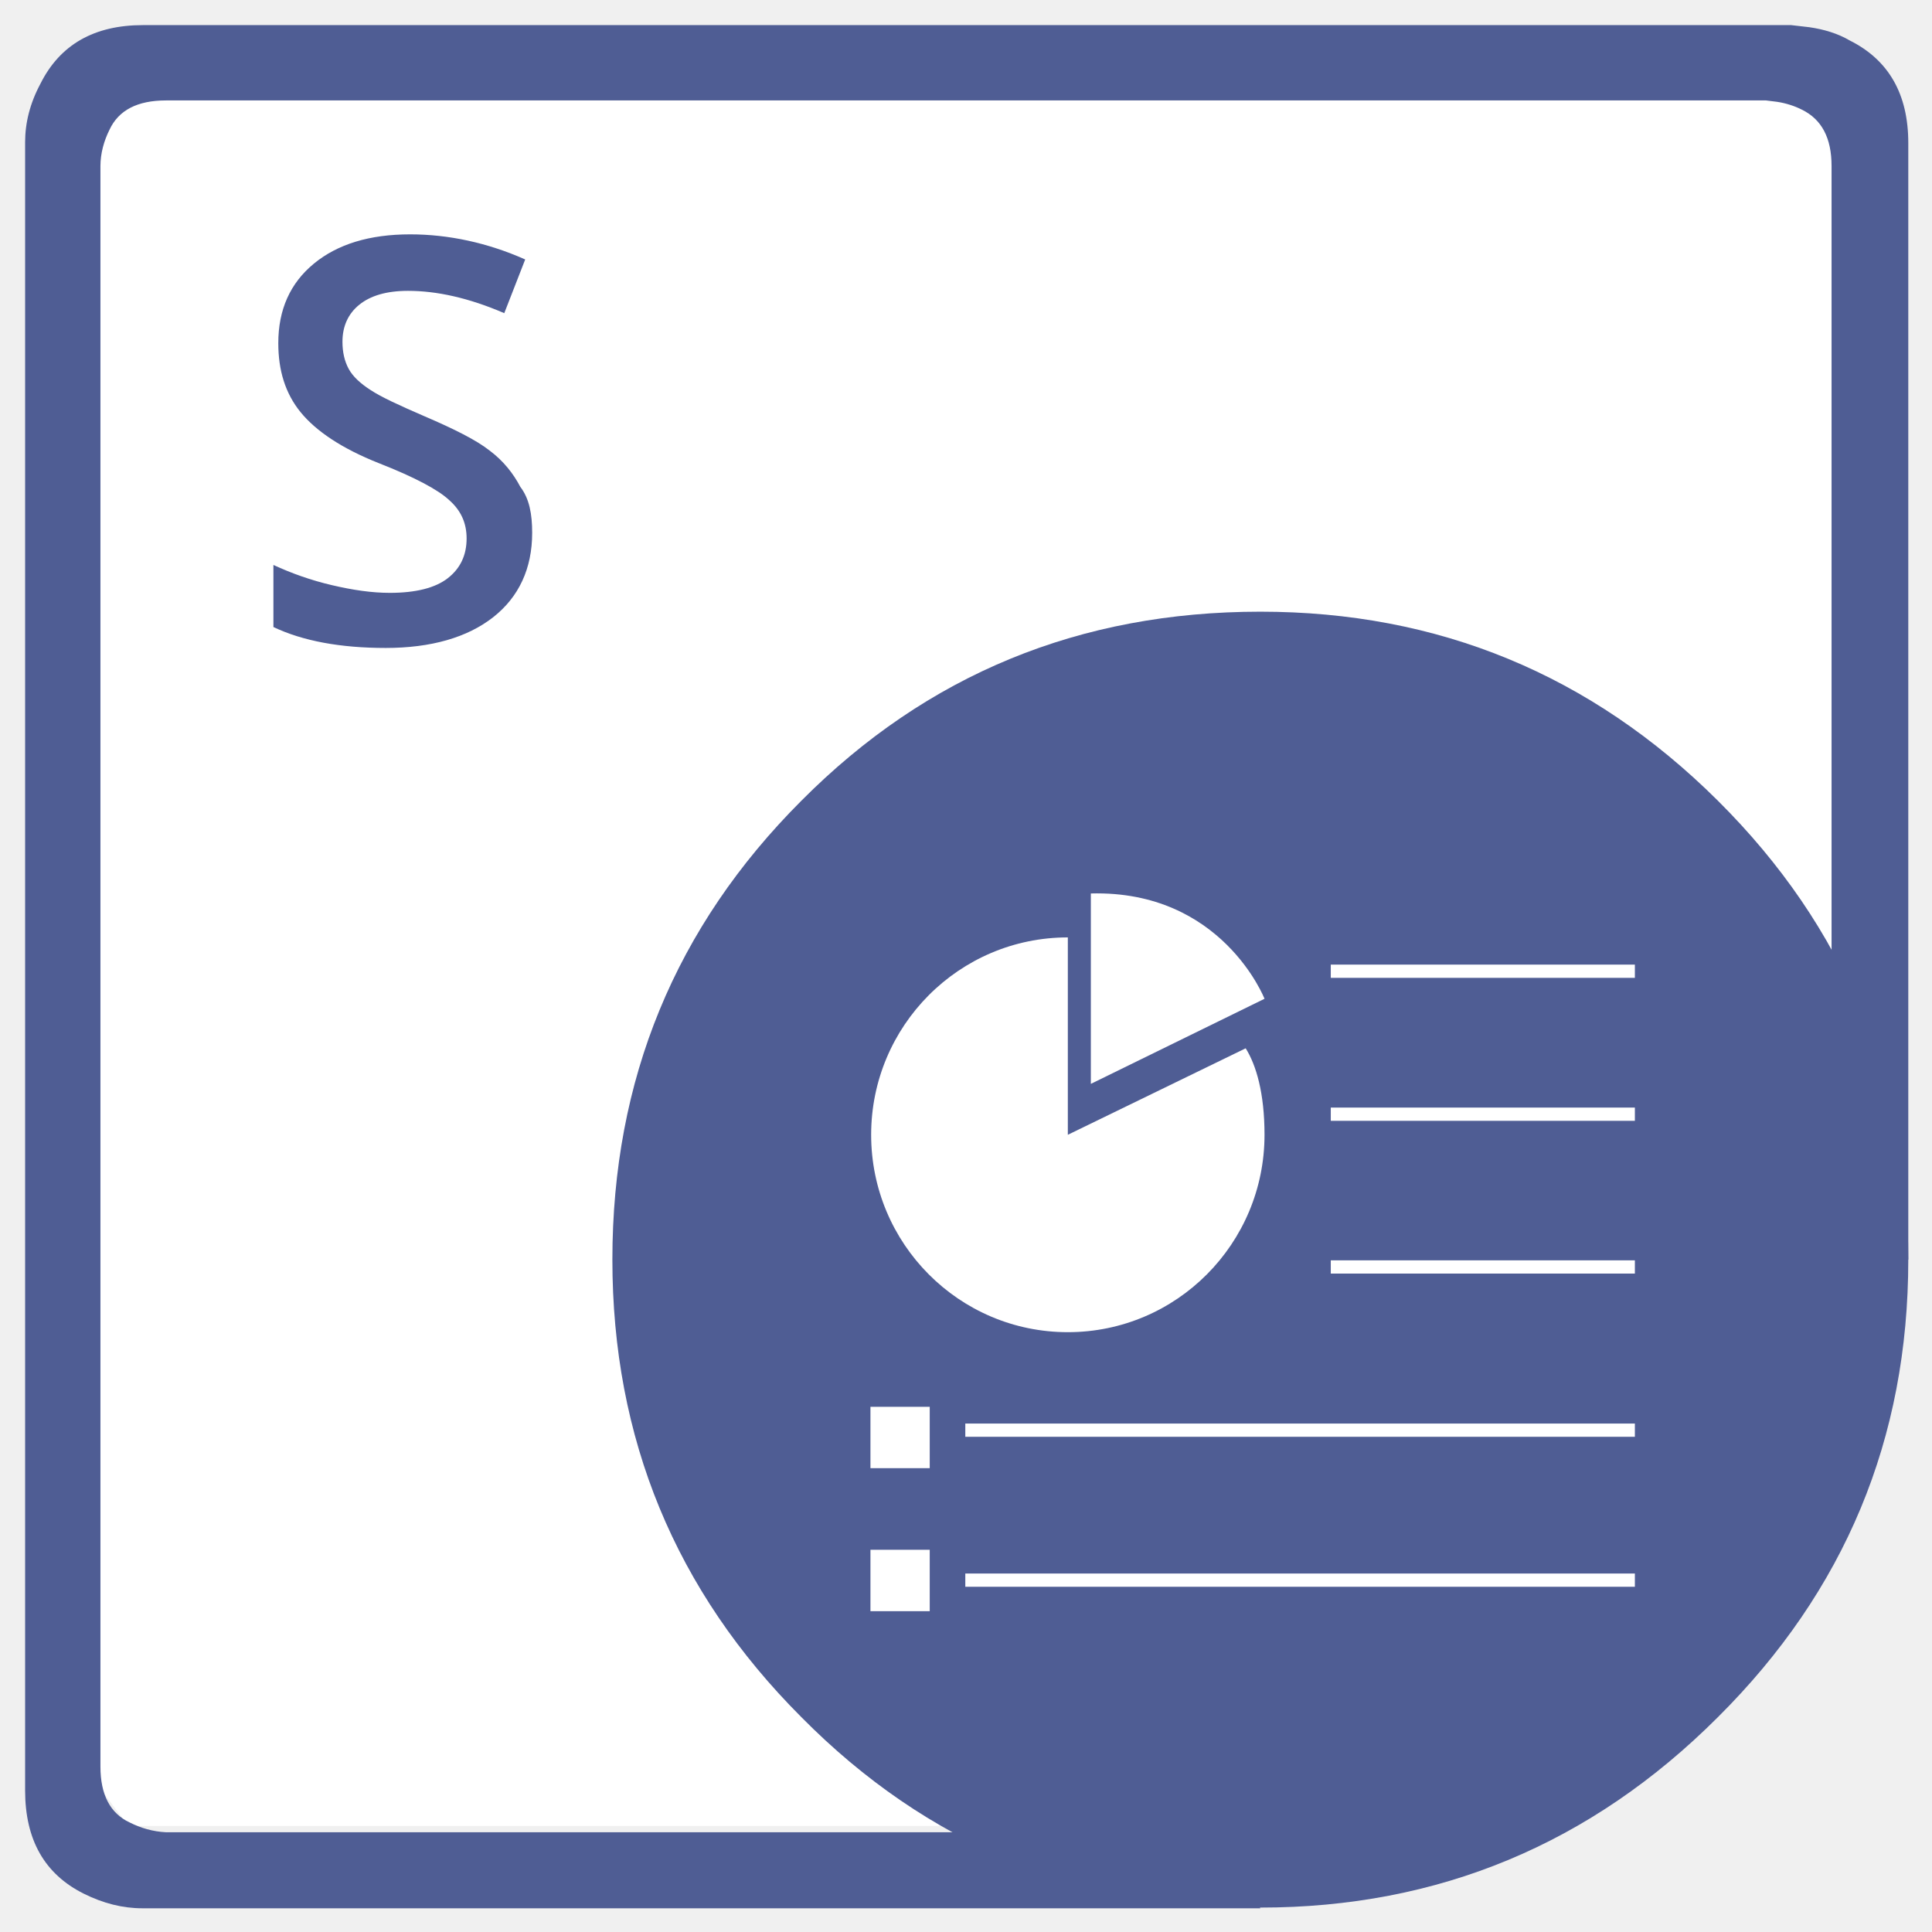
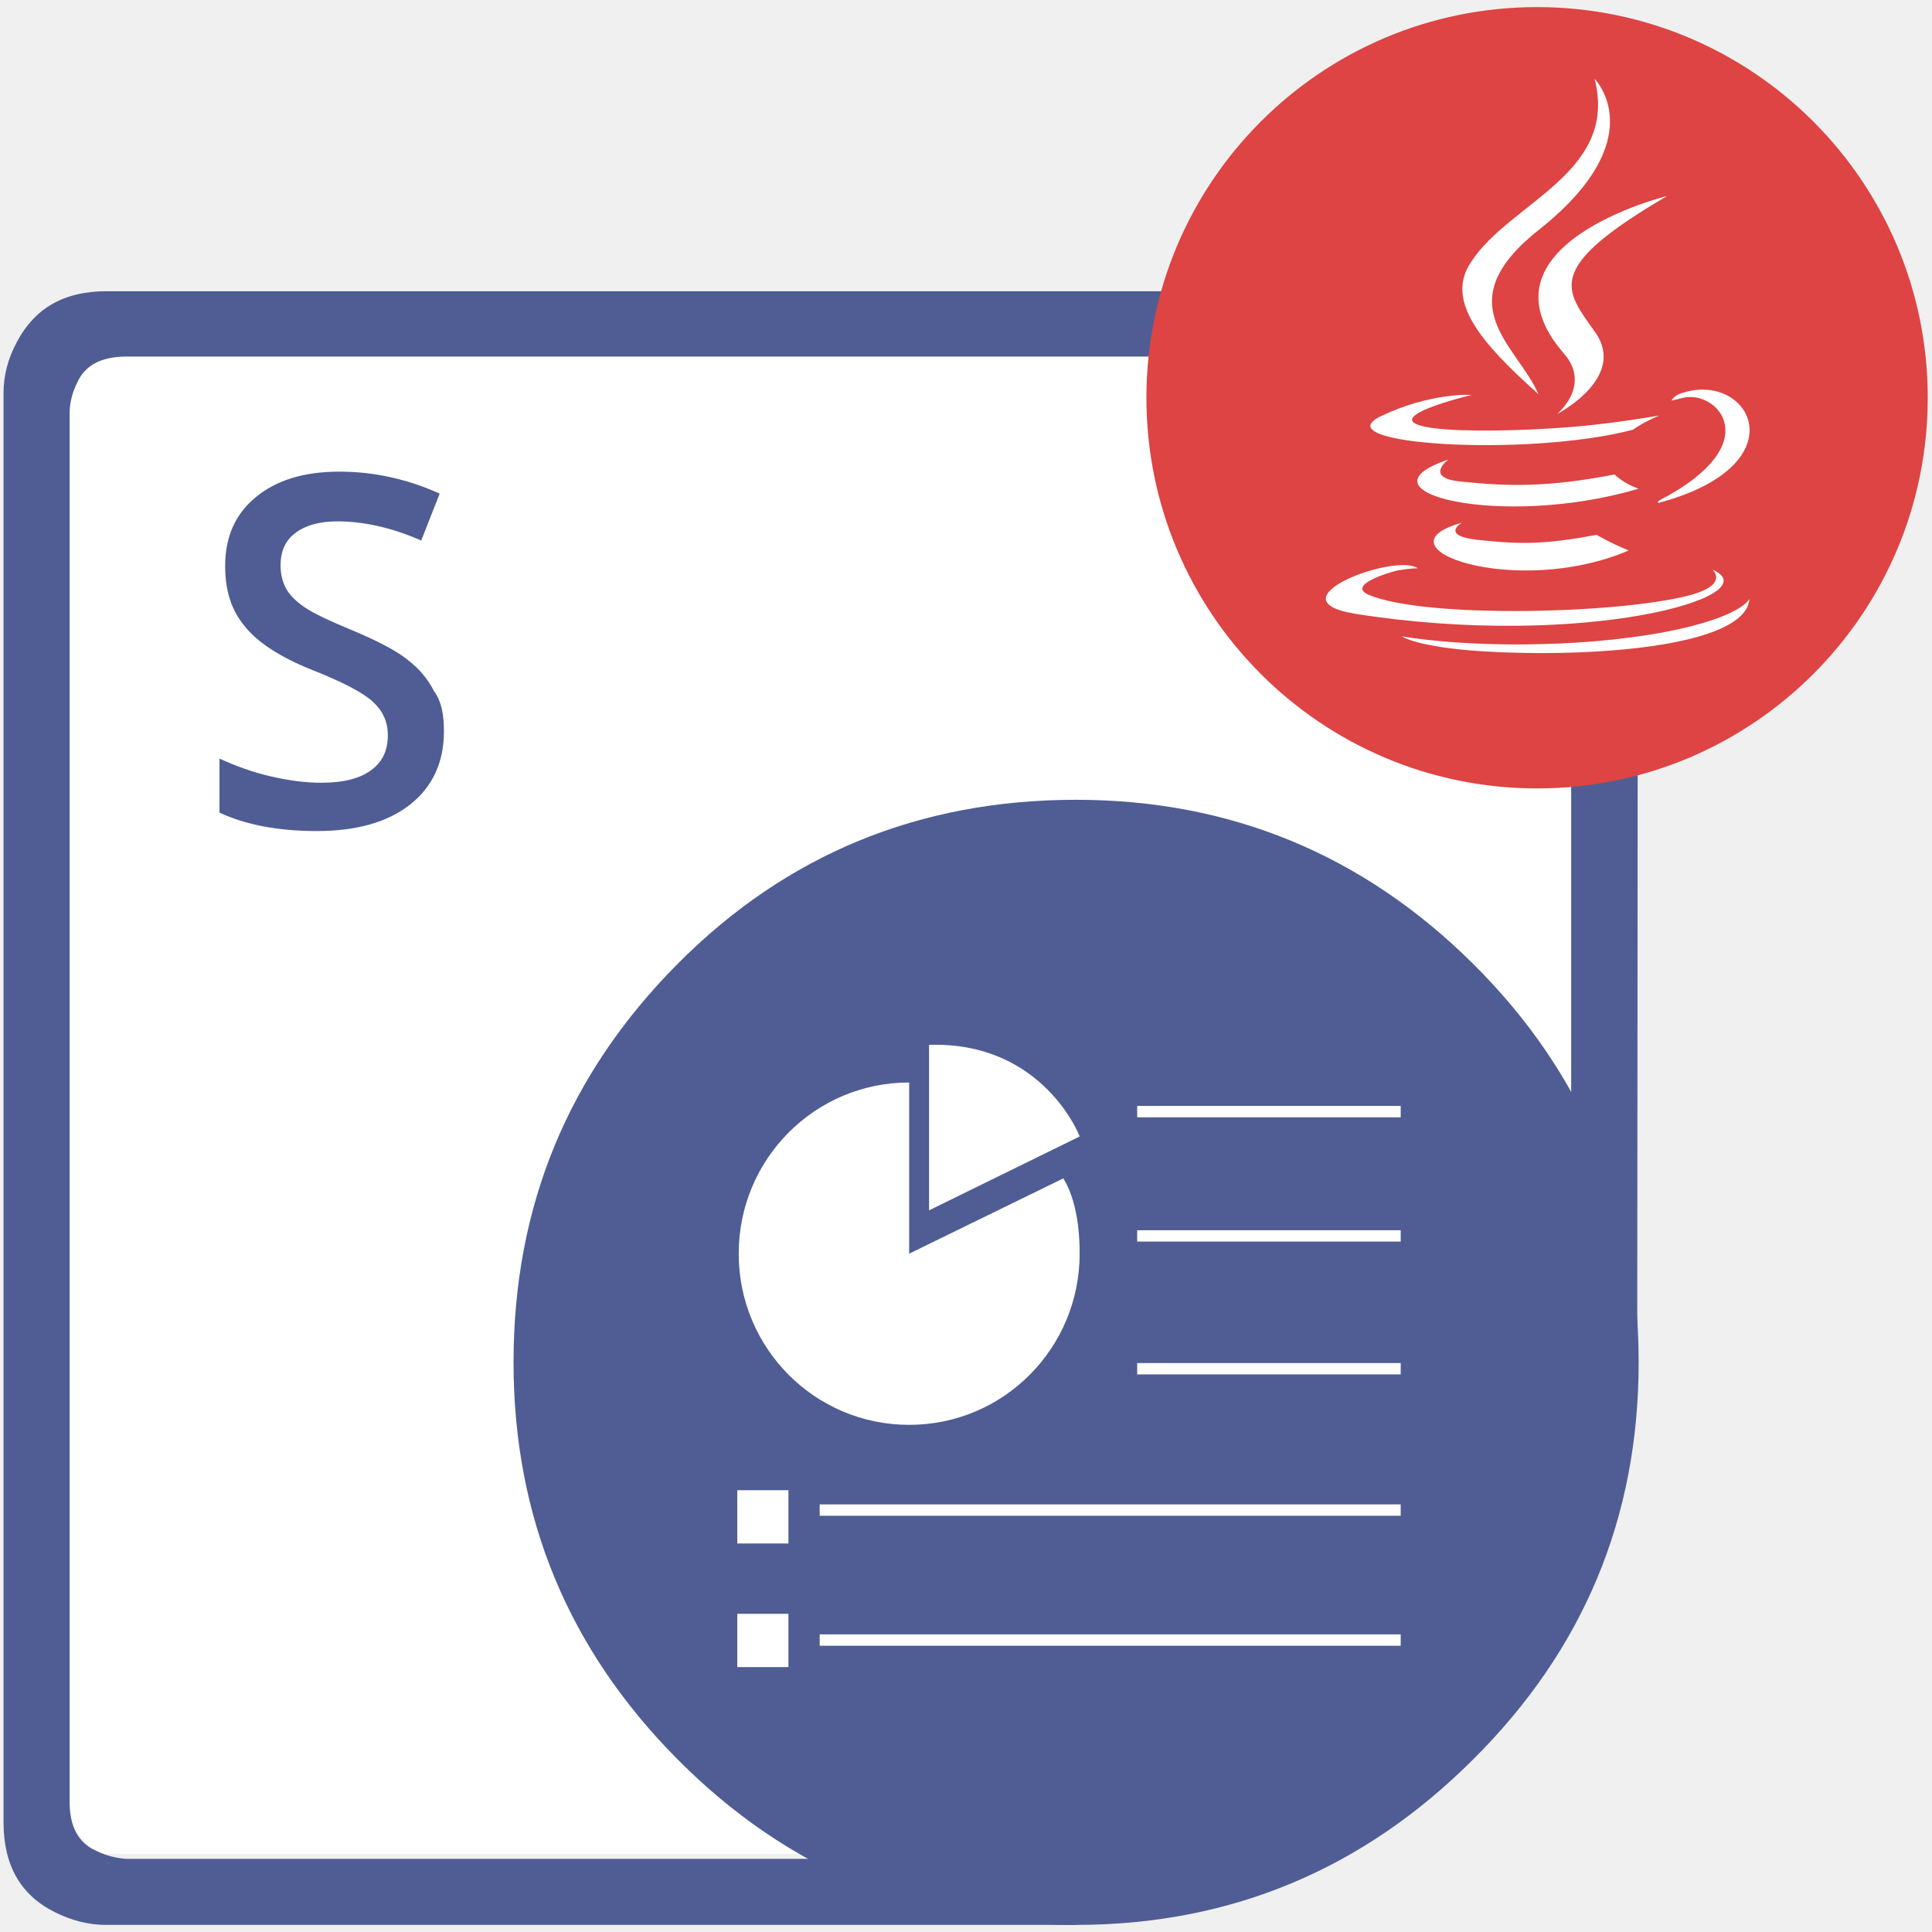
- <svg xmlns="http://www.w3.org/2000/svg" version="1.1" id="Aspose.Slides_for_PHP" x="0" y="0" viewBox="0 0 277 277" style="enable-background:new 0 0 277 277" xml:space="preserve">
+ <svg xmlns="http://www.w3.org/2000/svg" version="1.1" id="Aspose.Slides_for_PHP_via_Java" x="0" y="0" viewBox="0 0 272 272" style="enable-background:new 0 0 272 272" xml:space="preserve">
  <style>.st0{fill:#fff}.st1{fill-rule:evenodd;clip-rule:evenodd;fill:#4f5d94}</style>
-   <g id="PHP">
-     <path class="st0" d="m263.3 17.3-8.8-5.7h-233l-8.8 8.8v233.8l5.7 7.6h174l70.9-90z" />
-     <path class="st1" d="M87.8 180.6c0-25.8 9-47.7 27.1-65.8 18-18.1 39.9-27.1 65.8-27.1 25.5 0 47.4 9 65.6 27.1 18.2 18.1 27.3 40 27.3 65.8 0 25.7-9.1 47.5-27.3 65.6-18.2 18.2-40.1 27.3-65.6 27.3-25.9 0-47.8-9.1-65.8-27.3-18.1-18.1-27.1-40-27.1-65.6" />
-     <path class="st1" d="M273.5 180.6h-10.9V23.8c0-4-1.4-6.7-4.3-8.1-1-.5-2.2-.9-3.5-1.1l-1.6-.2H23.8c-4.1 0-6.8 1.4-8.1 4.2-.8 1.6-1.3 3.4-1.3 5.2v229.5c0 4 1.4 6.7 4.2 8 1.6.8 3.3 1.3 5.2 1.4h152.1l4.8 10.9H20.4c-2.8 0-5.6-.7-8.4-2.1-5.6-2.8-8.4-7.7-8.4-14.8V20.4c0-2.8.7-5.6 2.2-8.4 2.8-5.6 7.7-8.4 14.7-8.4h236.3l2.6.3c2.1.3 4.1.9 5.8 1.9 5.6 2.8 8.4 7.7 8.4 14.7v160.1z" />
-     <path d="M76.3 76.4c0 5.1-1.9 9.2-5.6 12.1-3.7 2.9-8.9 4.4-15.4 4.4s-11.9-1-16.1-3V81c2.6 1.2 5.4 2.2 8.4 2.9s5.7 1.1 8.3 1.1c3.7 0 6.5-.7 8.3-2.1 1.8-1.4 2.7-3.3 2.7-5.7 0-2.2-.8-4-2.5-5.5-1.6-1.5-5-3.3-10.1-5.3-5.3-2.1-9-4.6-11.2-7.3-2.2-2.7-3.2-6-3.2-9.9 0-4.8 1.7-8.6 5.1-11.4s8-4.2 13.8-4.2c5.5 0 11.1 1.2 16.5 3.6l-3 7.7c-5.1-2.2-9.7-3.2-13.8-3.2-3.1 0-5.4.7-7 2-1.6 1.3-2.4 3.1-2.4 5.3 0 1.5.3 2.8.9 3.9.6 1.1 1.7 2.1 3.1 3 1.5 1 4.1 2.2 7.8 3.8 4.2 1.8 7.4 3.4 9.3 4.9 2 1.5 3.4 3.3 4.4 5.2 1.3 1.7 1.7 3.9 1.7 6.6z" style="fill:#4f5d94" />
-     <g id="Symbol_9_">
-       <path class="st0" d="M181.3 162.7c0 15.6-12.6 28.3-28.2 28.3s-28.2-12.7-28.2-28.3 12.6-28.3 28.2-28.3c1.1 0 0 0 0 0v28.3l25.5-12.4c1.5 2.4 2.7 6.4 2.7 12.4z" />
-       <path class="st0" d="M156.4 128.1v27.3l24.9-12.2s-6.1-15.6-24.9-15.1zM190.8 138.3h43.6v1.9h-43.6zM190.8 158.8h43.6v1.9h-43.6zM190.8 180.7h43.6v1.9h-43.6zM138.4 204.1h96v1.9h-96zM138.4 225.6h96v1.9h-96zM124.8 201.7h8.5v8.8h-8.5zM124.8 222.2h8.5v8.8h-8.5z" />
+   <g id="Android_via_Java">
+     <g id="PHP">
+       <path class="st0" d="m221.8 52.7-7.5-4.9H15.8l-7.5 7.5v199.2l4.9 6.5h148.2l60.4-76.7V52.7z" />
+       <path class="st1" d="M72.3 191.8c0-22 7.7-40.6 23.1-56.1 15.3-15.4 34-23.1 56.1-23.1 21.7 0 40.4 7.7 55.9 23.1s23.3 34.1 23.3 56.1c0 21.9-7.8 40.5-23.3 55.9-15.5 15.5-34.2 23.3-55.9 23.3-22.1 0-40.7-7.8-56.1-23.3-15.4-15.5-23.1-34.1-23.1-55.9" />
+       <path class="st1" d="M230.5 191.8h-9.3V58.2c0-3.4-1.2-5.7-3.7-6.9-.9-.4-1.9-.8-3-.9l-1.4-.2H17.8c-3.5 0-5.8 1.2-6.9 3.6-.7 1.4-1.1 2.9-1.1 4.4v195.5c0 3.4 1.2 5.7 3.6 6.8 1.4.7 2.8 1.1 4.4 1.2h129.6l4.1 9.3H14.9c-2.4 0-4.8-.6-7.2-1.8-4.8-2.4-7.2-6.6-7.2-12.6V55.3c0-2.4.6-4.8 1.9-7.2C4.9 43.4 9 41 15 41h201.3l2.2.3c1.8.3 3.5.8 4.9 1.6 4.8 2.4 7.2 6.6 7.2 12.5l-.1 136.4z" />
+       <path d="M62.5 103c0 4.3-1.6 7.8-4.8 10.3-3.2 2.5-7.6 3.7-13.1 3.7s-10.1-.9-13.7-2.6v-7.6c2.2 1 4.6 1.9 7.2 2.5 2.6.6 4.9.9 7.1.9 3.2 0 5.5-.6 7.1-1.8s2.3-2.8 2.3-4.9c0-1.9-.7-3.4-2.1-4.7-1.4-1.3-4.3-2.8-8.6-4.5-4.5-1.8-7.7-3.9-9.5-6.2-1.9-2.3-2.7-5.1-2.7-8.4 0-4.1 1.4-7.3 4.3-9.7 2.9-2.4 6.8-3.6 11.8-3.6 4.7 0 9.5 1 14.1 3.1l-2.6 6.6c-4.3-1.9-8.3-2.7-11.8-2.7-2.6 0-4.6.6-6 1.7s-2 2.6-2 4.5c0 1.3.3 2.4.8 3.3.5.9 1.4 1.8 2.6 2.6 1.3.9 3.5 1.9 6.6 3.2 3.6 1.5 6.3 2.9 7.9 4.2 1.7 1.3 2.9 2.8 3.7 4.4 1.1 1.5 1.4 3.4 1.4 5.7z" style="fill:#4f5d94" />
+       <g id="Symbol_9_">
+         <path class="st0" d="M152 176.5c0 13.3-10.7 24.1-24 24.1s-24-10.8-24-24.1 10.7-24.1 24-24.1c.9 0 0 0 0 0v24.1l21.7-10.6c1.3 2.1 2.3 5.5 2.3 10.6z" />
+         <path class="st0" d="M130.8 147.1v23.3L152 160c0-.1-5.2-13.4-21.2-12.9zm29.3 8.6h37.1v1.6h-37.1v-1.6zm0 17.5h37.1v1.6h-37.1v-1.6zm0 18.7h37.1v1.6h-37.1v-1.6zm-44.7 19.9h81.8v1.6h-81.8v-1.6zm0 18.3h81.8v1.6h-81.8v-1.6zm-11.6-20.3h7.2v7.5h-7.2v-7.5zm0 17.4h7.2v7.5h-7.2v-7.5z" />
+       </g>
    </g>
+     <circle cx="216.4" cy="56" r="55" style="fill:#dd4443" />
+     <path class="st0" d="M205.8 73.6s-3.1 1.8 2.2 2.4c6.4.7 9.7.6 16.8-.7 0 0 1.8 1.1 4.5 2.2-15.9 6.8-36.1-.4-23.5-3.9m-1.9-8.9s-3.5 2.6 1.8 3.1c6.8.7 12.3.8 21.6-1 0 0 1.3 1.3 3.4 2-19.2 5.7-40.5.5-26.8-4.1m16.3-14.9c3.9 4.5-1 8.5-1 8.5s9.9-5.1 5.4-11.5c-4.2-6-7.5-8.9 10.1-19.2-.1 0-27.8 6.9-14.5 22.2" />
+     <path class="st0" d="M241.1 80.2s2.2 1.9-2.5 3.4c-9.2 2.8-38 3.6-46 .1-2.8-1.3 2.5-3 4.2-3.4 1.8-.3 2.8-.3 2.8-.3-3.2-2.2-20.7 4.4-8.9 6.4 32.2 5.1 58.8-2.5 50.4-6.2m-33.9-24.6s-14.7 3.5-5.2 4.7c4 .5 12 .4 19.4-.2 6-.5 12.2-1.6 12.2-1.6s-2.2.9-3.7 2c-14.9 3.9-43.8 2.1-35.5-1.9 7.1-3.4 12.8-3 12.8-3m26.5 14.8c15.2-7.9 8.1-15.5 3.3-14.4-1.2.3-1.7.4-1.7.4s.4-.7 1.3-1c9.7-3.4 17.1 10-3.1 15.4-.3-.1.1-.3.2-.4m-9.2-59.3s8.4 8.4-7.9 21.3c-13.1 10.4-3 16.2 0 23.1-7.7-6.9-13.3-13-9.5-18.6 5.4-8.4 20.8-12.5 17.4-25.8" />
+     <path class="st0" d="M208.8 91.7c14.6.9 37-.5 37.5-7.4 0 0-1 2.6-12 4.7-12.4 2.3-27.7 2.1-36.9.6-.2-.1 1.8 1.5 11.4 2.1" />
  </g>
</svg>
